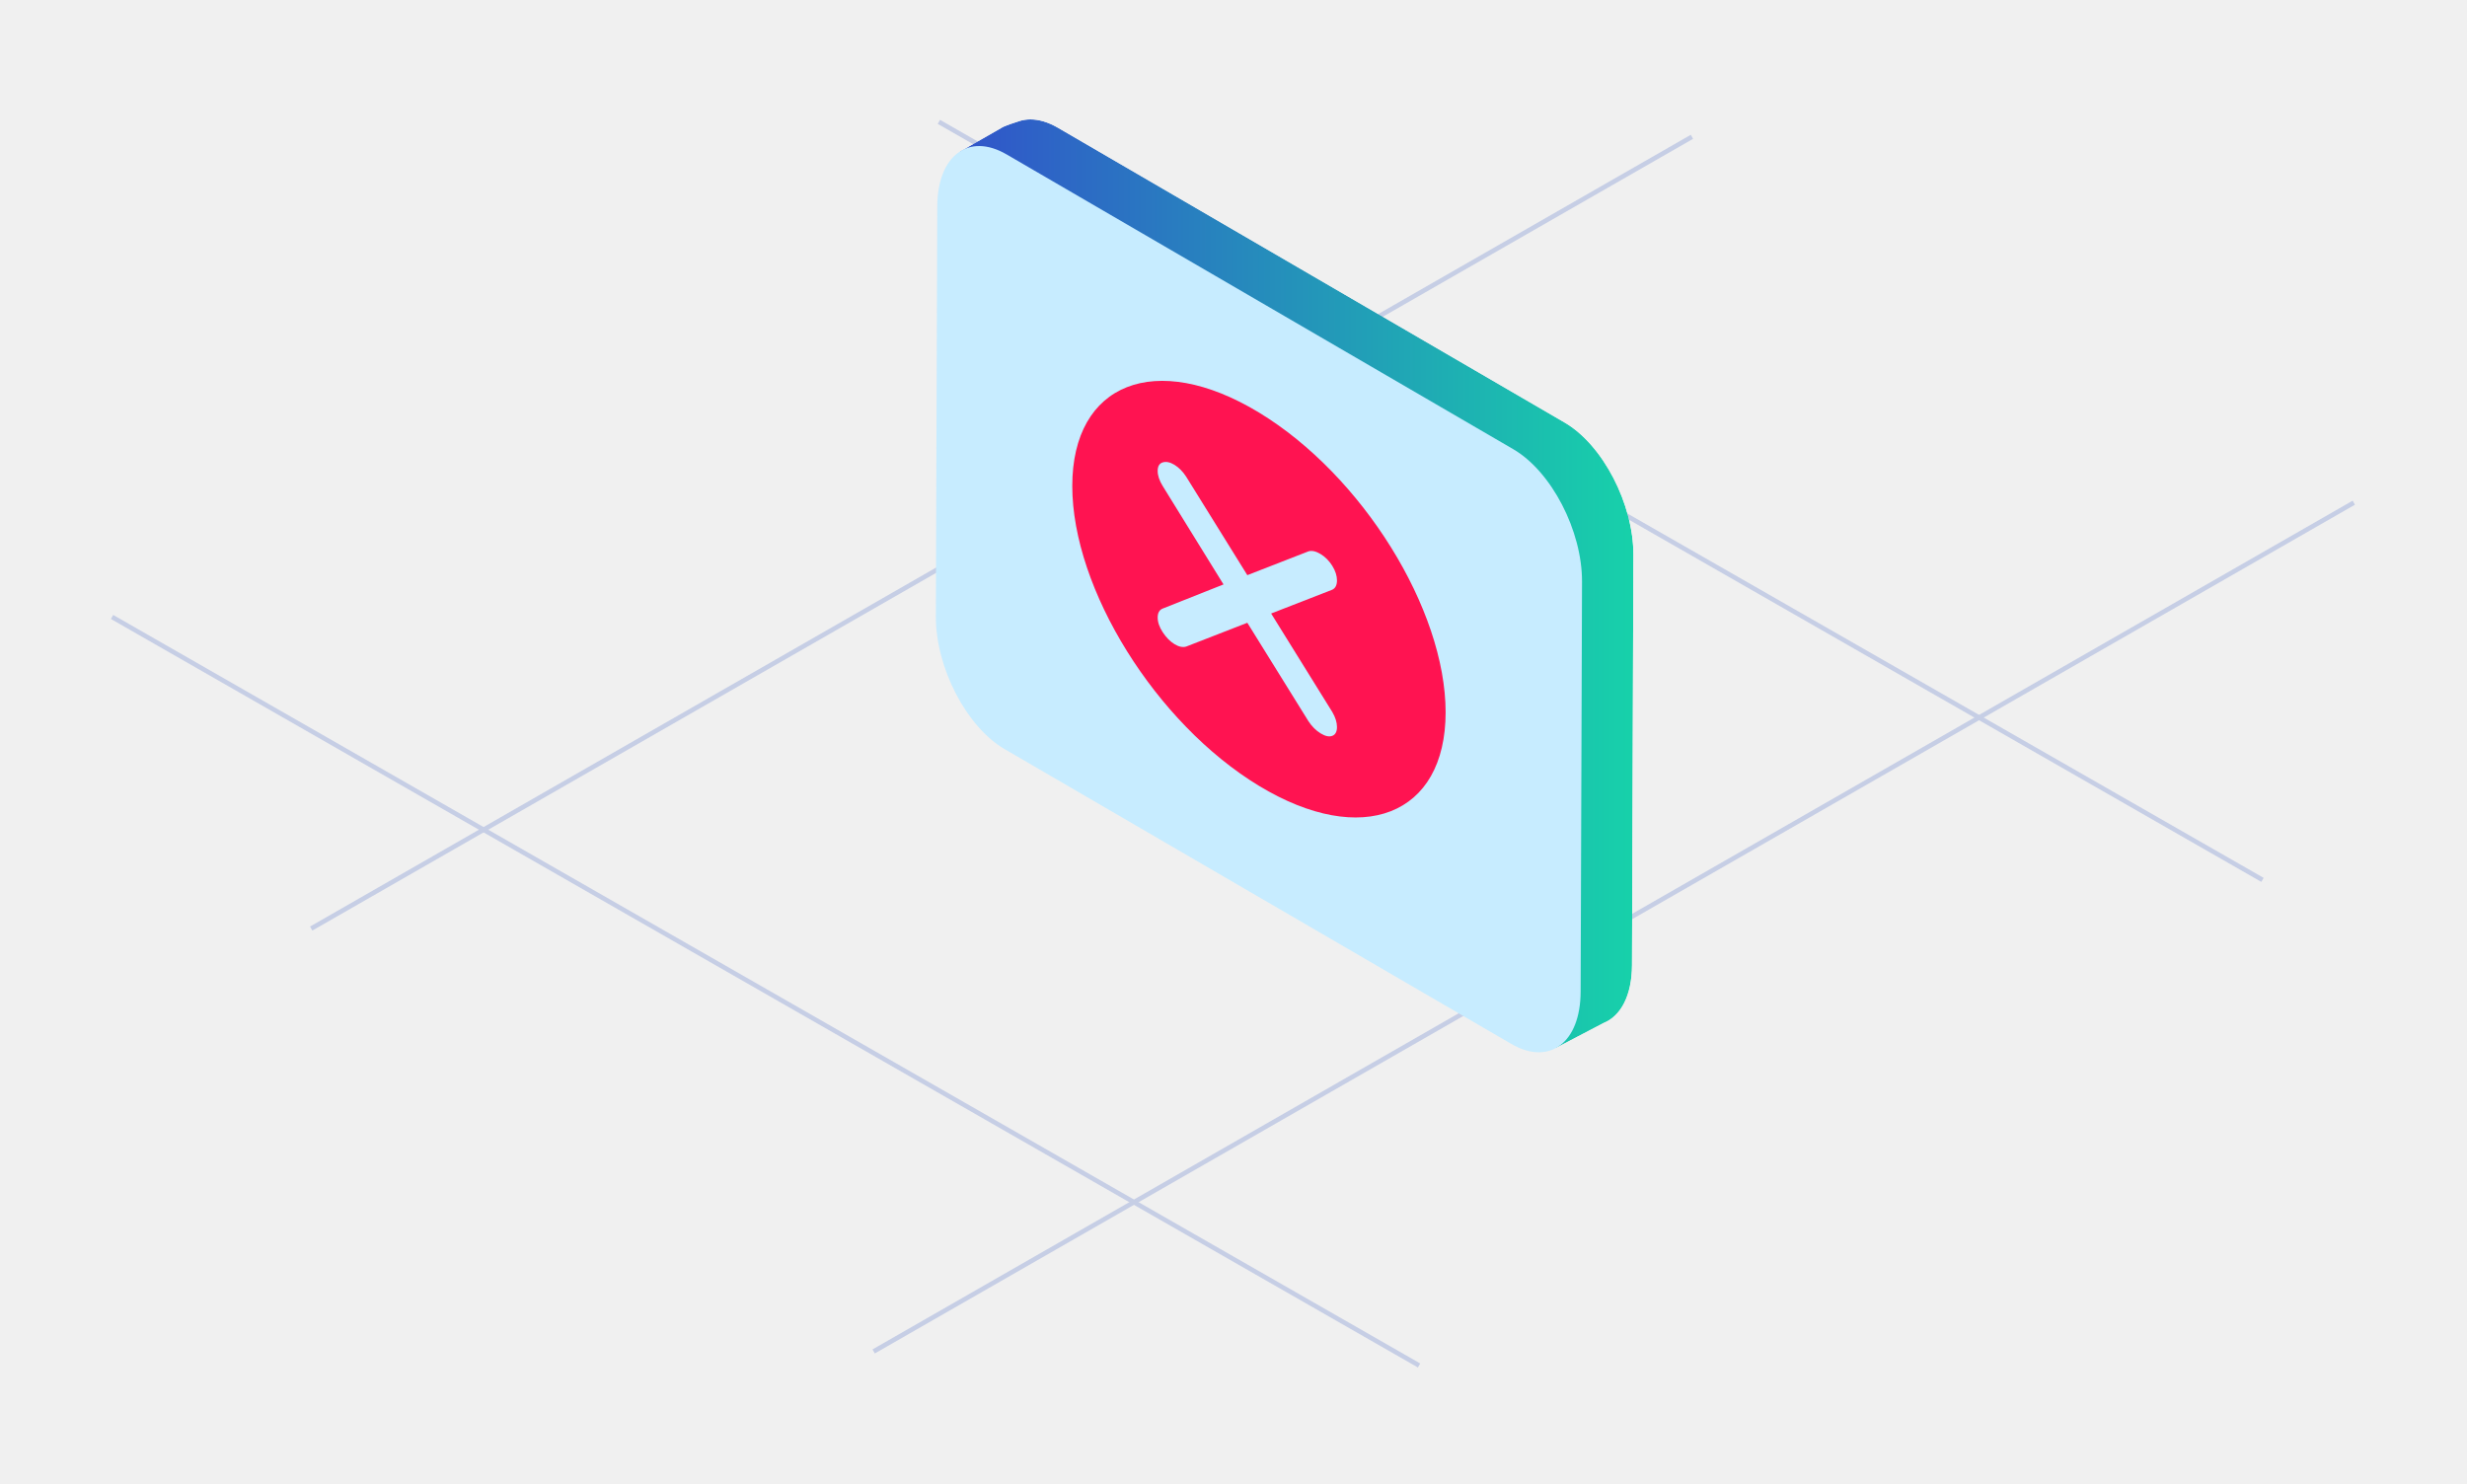
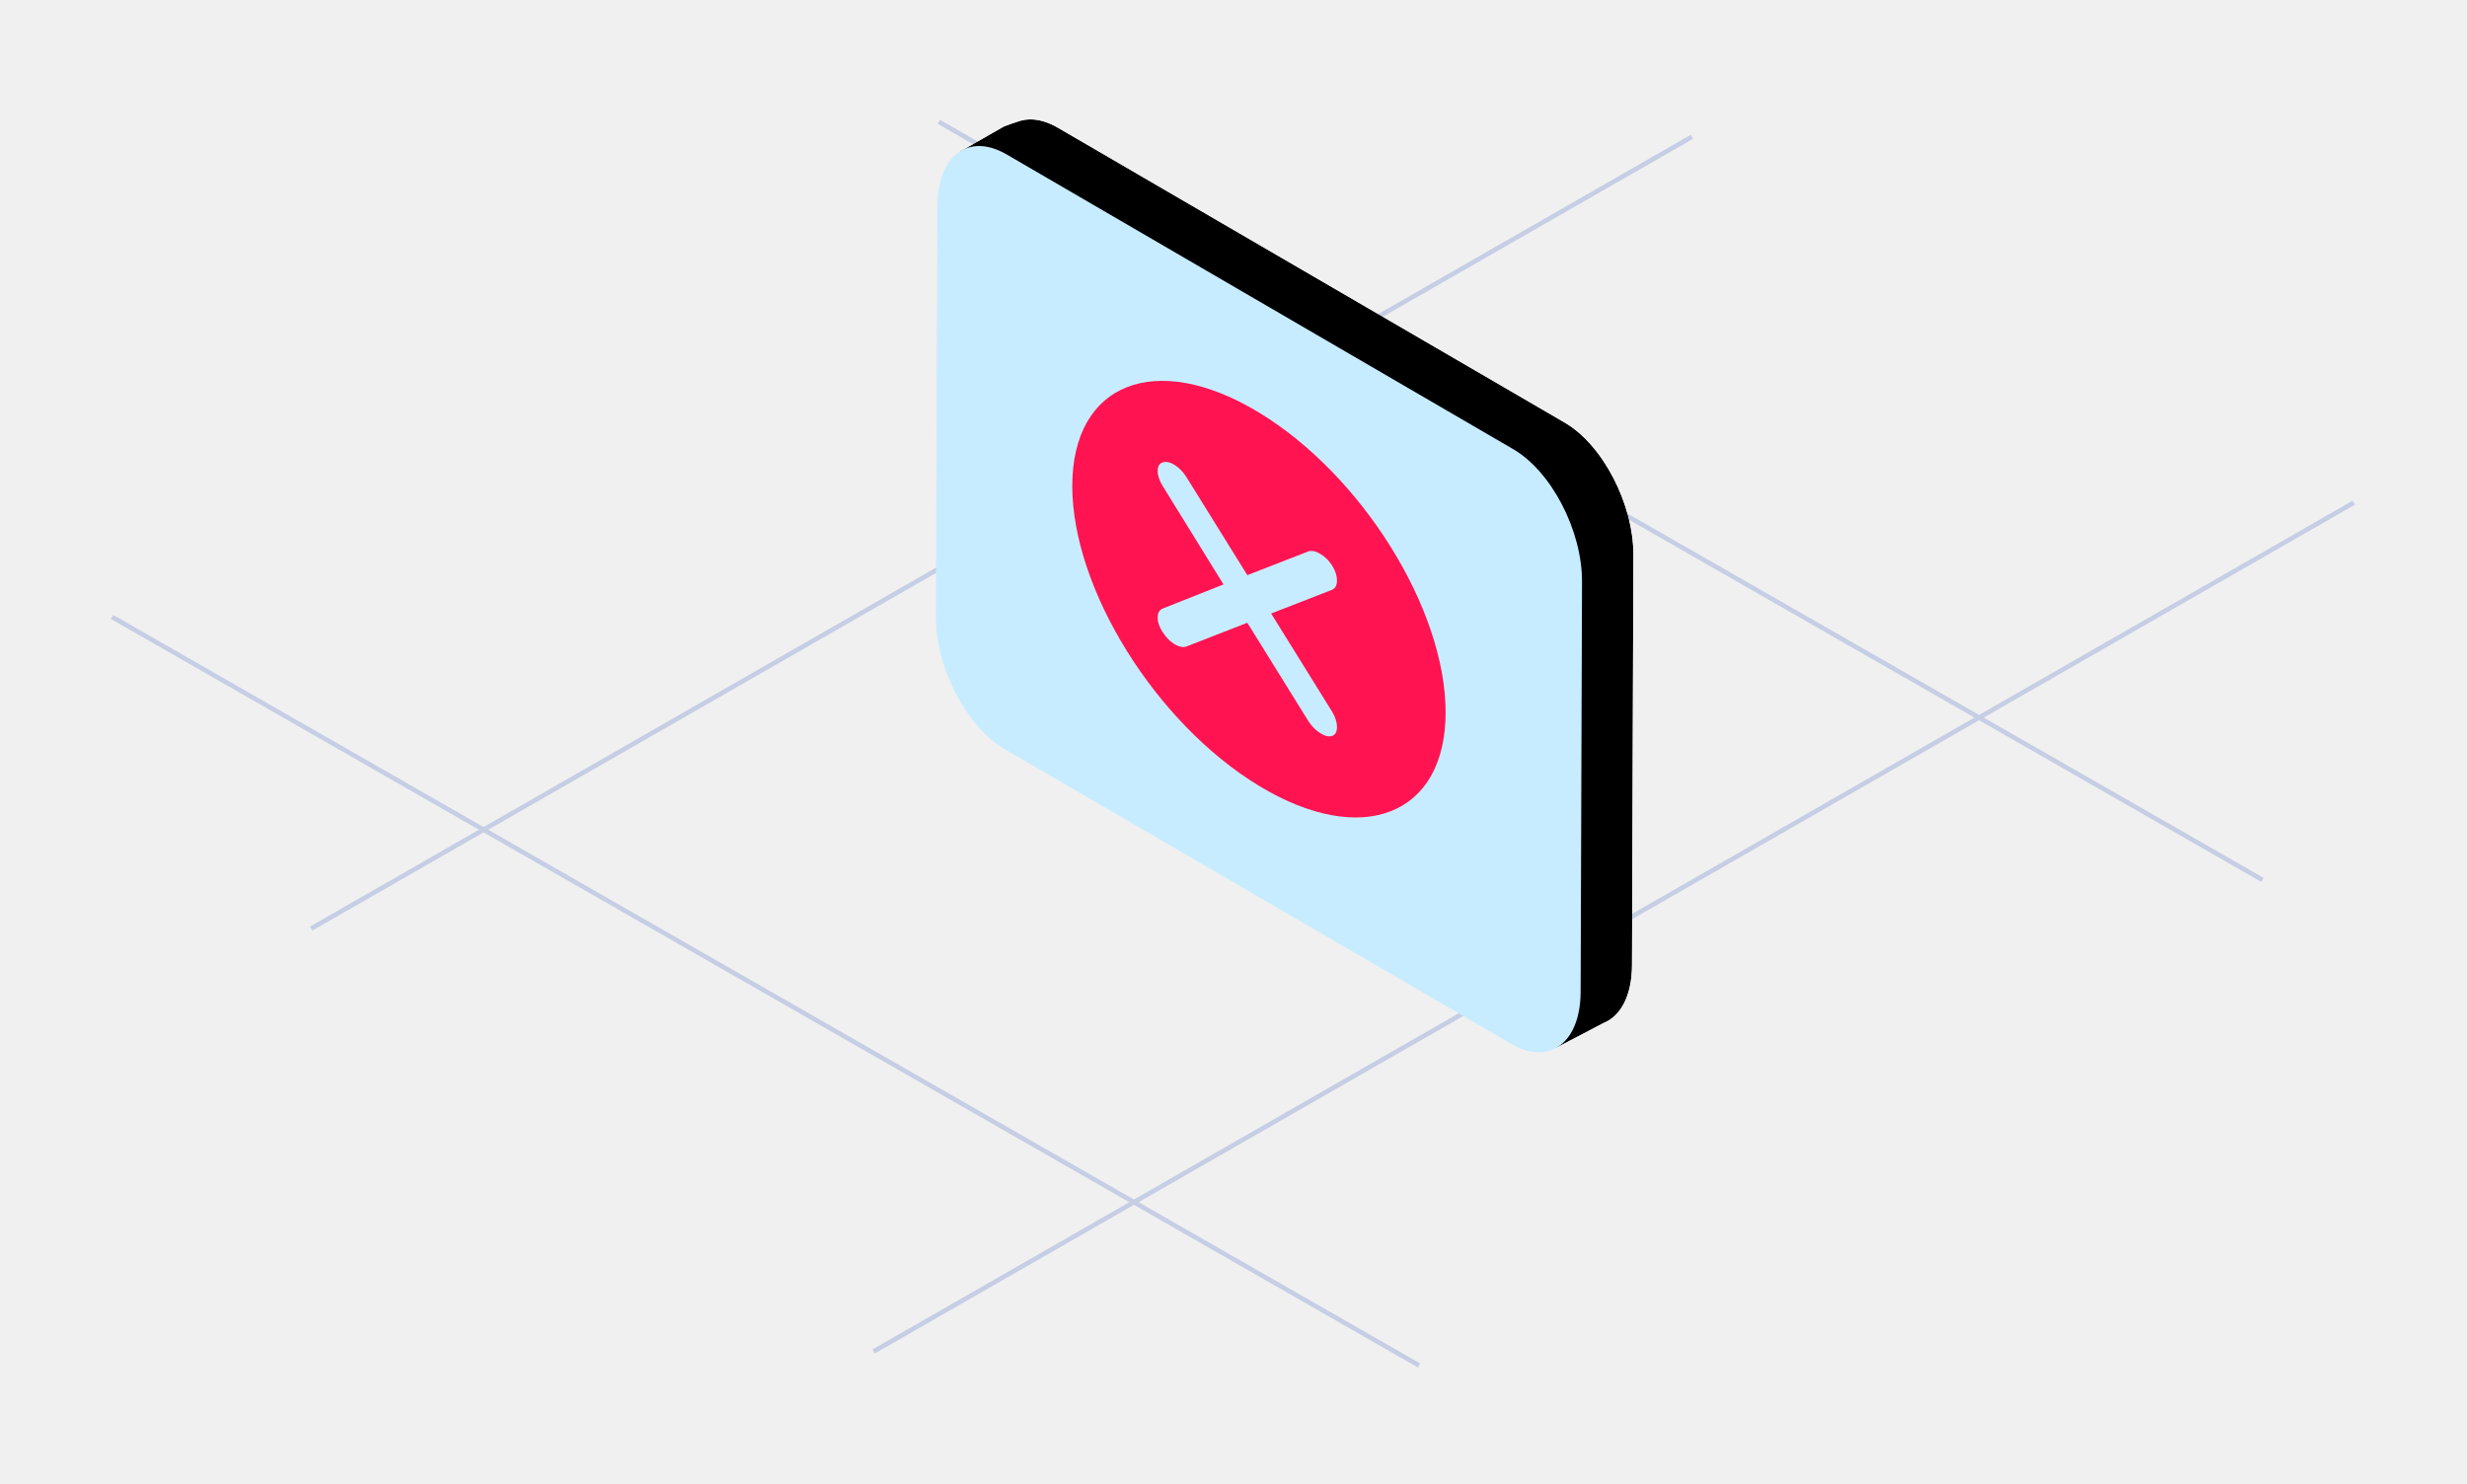
<svg xmlns="http://www.w3.org/2000/svg" xmlns:xlink="http://www.w3.org/1999/xlink" width="266px" height="160px" viewBox="0 0 266 160" version="1.1">
  <defs>
    <path d="M6.814,0.187 L6.813,0.188 C6.435,0.309 5.175,0.701 4.851,0.938 L0.416,3.477 L3.502,8.112 L3.356,50.753 C3.338,56.248 6.658,62.644 10.771,65.038 L60.734,94.11 L64.722,100.104 L69.798,97.449 C71.652,96.713 72.866,94.501 72.876,91.206 L73.027,46.979 C73.046,41.484 69.726,35.088 65.613,32.694 L10.989,0.91 C9.934,0.295 8.927,0.004 8.015,0.004 C7.593,0.004 7.191,0.066 6.814,0.187" id="path-1" />
    <linearGradient x1="0.001%" y1="50%" x2="100%" y2="50%" id="linearGradient-3">
-       <stop stop-color="#3154CA" offset="0%" />
-       <stop stop-color="#17D1AA" offset="100%" />
+       <stop stopColor="#3154CA" offset="0%" />
+       <stop stopColor="#17D1AA" offset="100%" />
    </linearGradient>
  </defs>
  <g id="invalid-url.inline" stroke="none" stroke-width="1" fill="none" fill-rule="evenodd">
    <g id="Group-20" transform="translate(12, 12)">
      <g id="Group-9" opacity="0.2" transform="translate(0, 1.041286)" stroke="#1D45BA" stroke-width="0.5">
        <path d="M82.201,132.689 L241.794,41.166" id="Stroke-1" />
        <path d="M21.555,87.088 L170.43,1.711" id="Stroke-3" />
        <path d="M89.233,0.1 L231.949,81.84" id="Stroke-5" />
        <path d="M0.082,53.486 L141.009,134.203" id="Stroke-7" />
      </g>
      <g id="Group-12" transform="translate(91.09223, 0.871383)">
        <mask id="mask-2" fill="white">
          <use xlink:href="#path-1" />
        </mask>
        <g id="Clip-11" />
        <path d="M6.814,0.187 L6.813,0.188 C6.435,0.309 5.175,0.701 4.851,0.938 L0.416,3.477 L3.502,8.112 L3.356,50.753 C3.338,56.248 6.658,62.644 10.771,65.038 L60.734,94.11 L64.722,100.104 L69.798,97.449 C71.652,96.713 72.866,94.501 72.876,91.206 L73.027,46.979 C73.046,41.484 69.726,35.088 65.613,32.694 L10.989,0.91 C9.934,0.295 8.927,0.004 8.015,0.004 C7.593,0.004 7.191,0.066 6.814,0.187" id="Fill-10" fill="url(#linearGradient-3)" mask="url(#mask-2)" />
      </g>
      <g id="Group-19" transform="translate(88.47087, 3.492743)">
        <path d="M0.588,6.777 C0.607,1.282 3.957,-1.233 8.071,1.161 L62.694,32.945 C66.807,35.339 70.127,41.735 70.108,47.231 L69.958,91.457 C69.939,96.953 66.59,99.467 62.476,97.074 L7.853,65.289 C3.739,62.895 0.419,56.5 0.438,51.004 L0.588,6.777 Z" id="Fill-13" fill="#C7ECFF" />
        <path d="M35.273,28.99 C46.389,35.731 55.4,50.205 55.4,61.32 C55.4,72.436 46.389,75.984 35.273,69.244 C24.158,62.505 15.146,48.029 15.146,36.914 C15.146,25.798 24.158,22.251 35.273,28.99" id="Fill-15" fill="#FF1351" />
        <path d="M43.184,61.288 C43.519,61.862 43.687,62.401 43.687,62.904 C43.687,63.408 43.519,63.725 43.184,63.855 C42.848,63.986 42.429,63.898 41.925,63.591 C41.422,63.283 40.985,62.849 40.615,62.287 L34.02,51.663 L27.423,54.231 C27.055,54.341 26.635,54.253 26.165,53.966 C25.695,53.679 25.276,53.255 24.906,52.694 C24.537,52.133 24.353,51.6 24.353,51.097 C24.353,50.593 24.537,50.27 24.906,50.126 L31.452,47.528 L24.906,36.934 C24.537,36.34 24.353,35.79 24.353,35.286 C24.353,34.783 24.537,34.476 24.906,34.366 C25.276,34.256 25.695,34.345 26.165,34.631 C26.635,34.918 27.055,35.343 27.423,35.904 L34.02,46.528 L40.615,43.96 C40.985,43.85 41.422,43.949 41.925,44.256 C42.429,44.563 42.848,44.987 43.184,45.528 C43.519,46.069 43.687,46.591 43.687,47.094 C43.687,47.598 43.519,47.932 43.184,48.096 L36.588,50.664 L43.184,61.288 Z" id="Fill-17" fill="#C7ECFF" />
      </g>
    </g>
  </g>
</svg>
